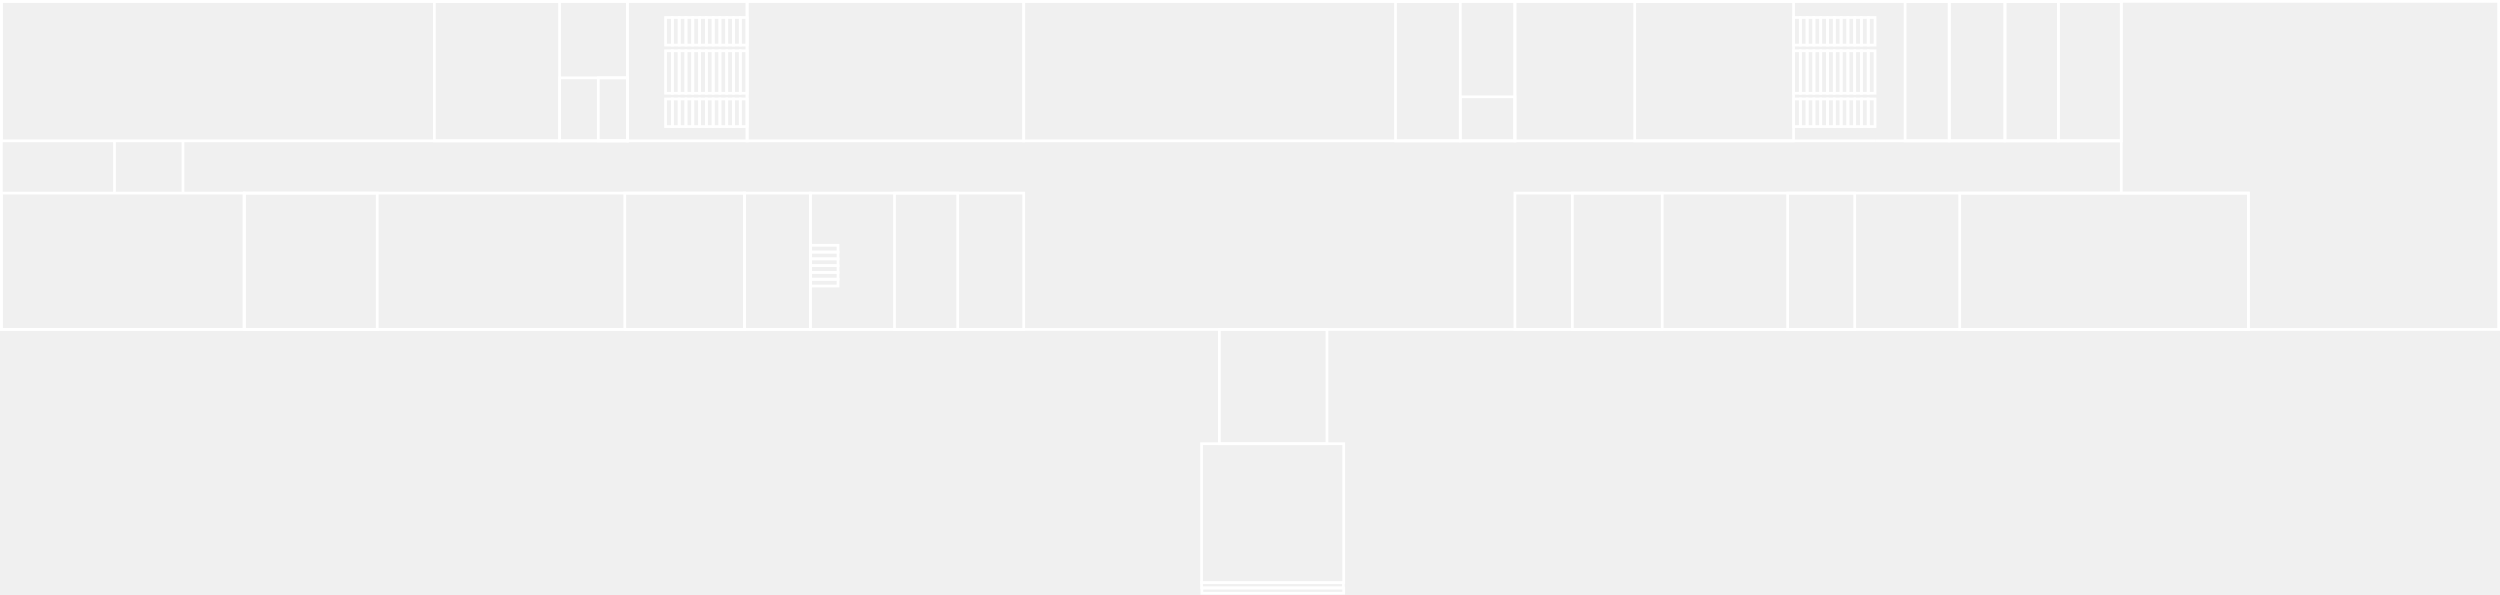
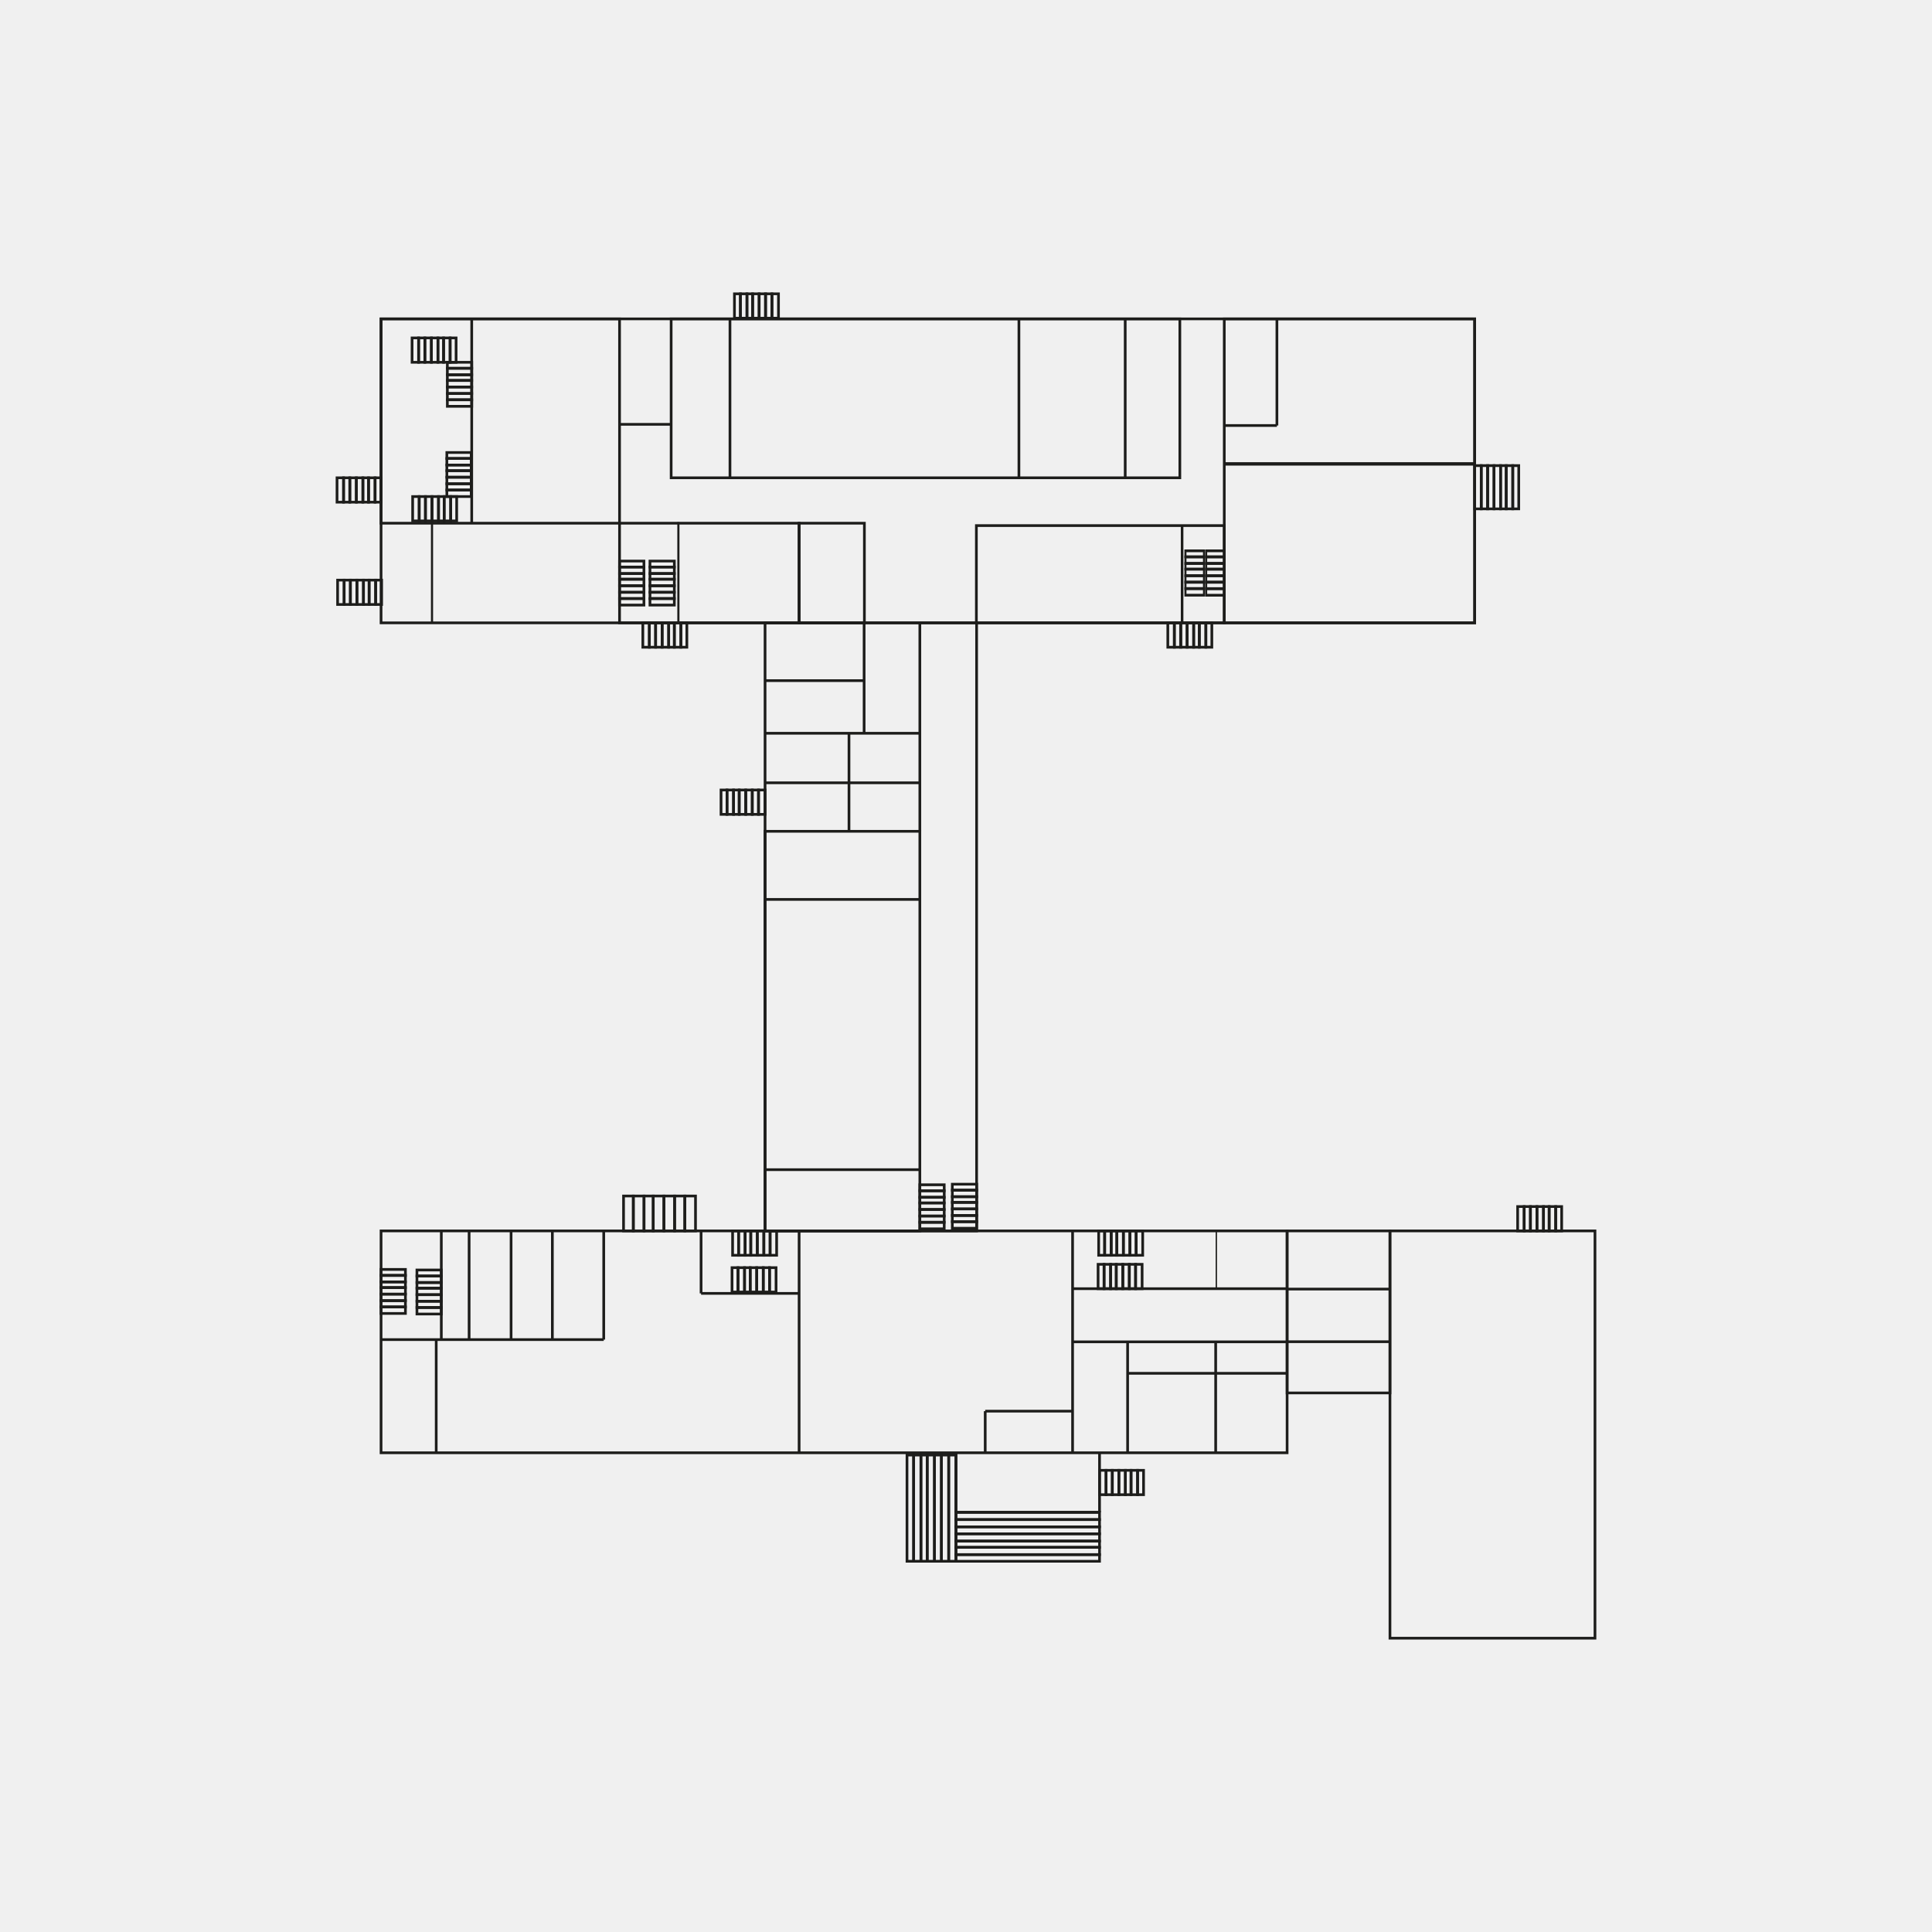
- <svg xmlns="http://www.w3.org/2000/svg" id="_Слой_2" data-name="Слой 2" viewBox="0 0 1832.64 435.87">
-   <defs>
-     <style>
-       .cls-1 {
+ <svg xmlns="http://www.w3.org/2000/svg" id="_Слой_2" data-name="Слой 2" viewBox="0 0 1434 1434" version="1.1">
+   <defs id="defs1">
+     <style id="style1">
+       .cls-1, .cls-2, .cls-3 {
        fill: none;
      }

      .cls-2 {
-         fill: none;
-         stroke: #FFFFFF;
+         stroke-width: 2px;
+       }
+ 
+       .cls-2, .cls-3 {
+         stroke: #1d1d1b;
        stroke-miterlimit: 10;
-         stroke-width: 2px;
      }
    </style>
  </defs>
  <g id="_Слой_2-2" data-name="Слой 2">
-     <g>
-       <rect class="cls-2" x="1" y="1" width="1830.64" height="240.51" />
-       <rect class="cls-2" x="893.85" y="241.51" width="78.89" height="83.74" />
-       <rect class="cls-2" x="880.83" y="325.26" width="104.17" height="101.87" />
-       <g>
-         <rect class="cls-2" x="881.02" y="431.06" width="103.98" height="3.81" />
-         <rect class="cls-2" x="880.83" y="427.13" width="103.98" height="3.81" />
-       </g>
-       <g>
-         <rect class="cls-2" x="542.68" y="12.83" width="4.98" height="20.21" />
-         <rect class="cls-2" x="537.7" y="12.83" width="4.98" height="20.21" />
-         <rect class="cls-2" x="532.72" y="12.83" width="4.98" height="20.21" />
-         <rect class="cls-2" x="527.74" y="12.83" width="4.98" height="20.21" />
-         <rect class="cls-2" x="522.77" y="12.83" width="4.98" height="20.21" />
-         <rect class="cls-2" x="517.79" y="12.83" width="4.98" height="20.21" />
-       </g>
-       <g>
-         <rect class="cls-2" x="512.81" y="12.83" width="4.98" height="20.21" />
-         <rect class="cls-2" x="507.83" y="12.83" width="4.98" height="20.21" />
-         <rect class="cls-2" x="502.85" y="12.83" width="4.98" height="20.21" />
-         <rect class="cls-2" x="497.87" y="12.83" width="4.98" height="20.21" />
-         <rect class="cls-2" x="492.89" y="12.83" width="4.98" height="20.21" />
-         <rect class="cls-2" x="487.91" y="12.83" width="4.98" height="20.21" />
-       </g>
-       <g>
-         <rect class="cls-2" x="542.68" y="72.55" width="4.98" height="20.21" />
-         <rect class="cls-2" x="537.7" y="72.55" width="4.98" height="20.21" />
-         <rect class="cls-2" x="532.72" y="72.55" width="4.98" height="20.21" />
-         <rect class="cls-2" x="527.74" y="72.55" width="4.98" height="20.21" />
-         <rect class="cls-2" x="522.77" y="72.55" width="4.98" height="20.21" />
-         <rect class="cls-2" x="517.79" y="72.55" width="4.98" height="20.21" />
-       </g>
-       <g>
-         <rect class="cls-2" x="512.81" y="72.55" width="4.98" height="20.21" />
-         <rect class="cls-2" x="507.83" y="72.55" width="4.98" height="20.21" />
-         <rect class="cls-2" x="502.85" y="72.55" width="4.98" height="20.21" />
-         <rect class="cls-2" x="497.87" y="72.55" width="4.98" height="20.21" />
-         <rect class="cls-2" x="492.89" y="72.55" width="4.98" height="20.21" />
-         <rect class="cls-2" x="487.91" y="72.55" width="4.98" height="20.21" />
-       </g>
-       <g>
-         <rect class="cls-2" x="601.72" y="197.09" width="4.98" height="20.21" transform="translate(811.4 -397.02) rotate(90)" />
-         <rect class="cls-2" x="601.72" y="192.11" width="4.98" height="20.21" transform="translate(806.43 -402) rotate(90)" />
-         <rect class="cls-2" x="601.72" y="187.13" width="4.98" height="20.21" transform="translate(801.45 -406.98) rotate(90)" />
-         <rect class="cls-2" x="601.72" y="182.15" width="4.98" height="20.21" transform="translate(796.47 -411.96) rotate(90)" />
-         <rect class="cls-2" x="601.72" y="177.17" width="4.98" height="20.21" transform="translate(791.49 -416.94) rotate(90)" />
-         <rect class="cls-2" x="601.72" y="172.19" width="4.98" height="20.21" transform="translate(786.51 -421.91) rotate(90)" />
-       </g>
-       <g>
-         <rect class="cls-2" x="542.68" y="37.22" width="4.98" height="31.15" />
-         <rect class="cls-2" x="537.7" y="37.22" width="4.98" height="31.15" />
-         <rect class="cls-2" x="532.72" y="37.22" width="4.98" height="31.15" />
-         <rect class="cls-2" x="527.74" y="37.22" width="4.98" height="31.15" />
-         <rect class="cls-2" x="522.77" y="37.22" width="4.98" height="31.15" />
-         <rect class="cls-2" x="517.79" y="37.22" width="4.98" height="31.15" />
-       </g>
-       <g>
-         <rect class="cls-2" x="512.81" y="37.22" width="4.98" height="31.15" />
-         <rect class="cls-2" x="507.83" y="37.22" width="4.98" height="31.15" />
-         <rect class="cls-2" x="502.85" y="37.22" width="4.98" height="31.15" />
-         <rect class="cls-2" x="497.87" y="37.22" width="4.98" height="31.15" />
-         <rect class="cls-2" x="492.89" y="37.22" width="4.98" height="31.15" />
-         <rect class="cls-2" x="487.91" y="37.22" width="4.98" height="31.15" />
-       </g>
-       <g>
-         <rect class="cls-2" x="1369.53" y="12.83" width="4.98" height="20.21" />
-         <rect class="cls-2" x="1364.55" y="12.83" width="4.98" height="20.21" />
-         <rect class="cls-2" x="1359.57" y="12.83" width="4.98" height="20.21" />
-         <rect class="cls-2" x="1354.6" y="12.83" width="4.98" height="20.21" />
-         <rect class="cls-2" x="1349.62" y="12.83" width="4.98" height="20.21" />
-         <rect class="cls-2" x="1344.64" y="12.83" width="4.98" height="20.21" />
-       </g>
-       <g>
-         <rect class="cls-2" x="1339.66" y="12.83" width="4.98" height="20.21" />
-         <rect class="cls-2" x="1334.68" y="12.83" width="4.98" height="20.21" />
-         <rect class="cls-2" x="1329.7" y="12.83" width="4.98" height="20.21" />
-         <rect class="cls-2" x="1324.72" y="12.83" width="4.98" height="20.21" />
-         <rect class="cls-2" x="1319.74" y="12.83" width="4.98" height="20.21" />
-         <rect class="cls-2" x="1314.77" y="12.83" width="4.98" height="20.21" />
-       </g>
-       <g>
-         <rect class="cls-2" x="1369.53" y="72.55" width="4.98" height="20.21" />
-         <rect class="cls-2" x="1364.55" y="72.55" width="4.98" height="20.21" />
-         <rect class="cls-2" x="1359.57" y="72.55" width="4.98" height="20.21" />
-         <rect class="cls-2" x="1354.6" y="72.55" width="4.98" height="20.21" />
-         <rect class="cls-2" x="1349.62" y="72.55" width="4.98" height="20.21" />
-         <rect class="cls-2" x="1344.64" y="72.55" width="4.98" height="20.21" />
-       </g>
-       <g>
-         <rect class="cls-2" x="1339.66" y="72.55" width="4.98" height="20.21" />
-         <rect class="cls-2" x="1334.68" y="72.55" width="4.98" height="20.21" />
-         <rect class="cls-2" x="1329.7" y="72.55" width="4.98" height="20.21" />
-         <rect class="cls-2" x="1324.72" y="72.55" width="4.98" height="20.21" />
-         <rect class="cls-2" x="1319.74" y="72.55" width="4.98" height="20.21" />
-         <rect class="cls-2" x="1314.77" y="72.55" width="4.98" height="20.21" />
-       </g>
-       <g>
-         <rect class="cls-2" x="1369.53" y="37.22" width="4.98" height="31.15" />
-         <rect class="cls-2" x="1364.55" y="37.22" width="4.98" height="31.15" />
-         <rect class="cls-2" x="1359.57" y="37.22" width="4.98" height="31.15" />
-         <rect class="cls-2" x="1354.6" y="37.22" width="4.98" height="31.15" />
-         <rect class="cls-2" x="1349.62" y="37.22" width="4.98" height="31.15" />
-         <rect class="cls-2" x="1344.64" y="37.22" width="4.98" height="31.15" />
-       </g>
-       <g>
-         <rect class="cls-2" x="1339.66" y="37.22" width="4.98" height="31.15" />
-         <rect class="cls-2" x="1334.68" y="37.22" width="4.98" height="31.15" />
-         <rect class="cls-2" x="1329.7" y="37.22" width="4.98" height="31.15" />
-         <rect class="cls-2" x="1324.72" y="37.22" width="4.98" height="31.15" />
-         <rect class="cls-2" x="1319.74" y="37.22" width="4.98" height="31.15" />
-         <rect class="cls-2" x="1314.77" y="37.22" width="4.98" height="31.15" />
-       </g>
-       <rect class="cls-2" x="1" y="1" width="458.96" height="102.26" />
-       <rect class="cls-2" x="318.4" y="1" width="91.77" height="102.26" />
-       <rect class="cls-2" x="410.17" y="57.04" width="49.79" height="46.21" />
-       <rect class="cls-2" x="438.6" y="57.04" width="21.36" height="46.21" />
-       <rect class="cls-2" x="1" y="141.55" width="178.02" height="99.96" />
-       <rect class="cls-2" x="179.02" y="141.55" width="366.83" height="99.96" />
-       <rect class="cls-2" x="179.02" y="141.55" width="97.53" height="99.96" />
-       <rect class="cls-2" x="458" y="141.55" width="87.85" height="99.96" />
-       <rect class="cls-2" x="594.11" y="141.55" width="156.32" height="99.96" />
-       <rect class="cls-2" x="1110.51" y="141.55" width="537.7" height="99.96" />
-       <rect class="cls-2" x="1436.55" y="141.55" width="211.66" height="99.96" />
-       <rect class="cls-2" x="1310.43" y="141.55" width="49.15" height="99.96" />
-       <rect class="cls-2" x="1152.64" y="141.55" width="65.87" height="99.96" />
-       <polyline class="cls-2" points="1374.51 1 1555.02 1 1555.02 103.26 1374.51 103.26" />
-       <polyline class="cls-2" points="1374.51 1 1110.51 1 1110.51 103.26 1374.51 103.26" />
-       <rect class="cls-2" x="1198.34" y="1" width="116.43" height="102.26" />
-       <rect class="cls-2" x="1508.89" y="1" width="46.13" height="102.26" />
-       <rect class="cls-2" x="1428.89" y="1" width="40.85" height="102.26" />
-       <rect class="cls-2" x="1396.55" y="1" width="32.34" height="102.26" />
-       <rect class="cls-2" x="750.43" y="1" width="360.09" height="102.26" />
-       <rect class="cls-2" x="1022.98" y="1" width="47.49" height="102.26" />
-       <rect class="cls-2" x="1070.47" y="70.96" width="40.04" height="32.3" />
-       <rect class="cls-2" x="655.74" y="141.55" width="46.3" height="99.96" />
-       <rect class="cls-2" x="545.85" y="141.55" width="48.26" height="99.96" />
-       <rect class="cls-2" x="459.96" y="1" width="87.7" height="102.26" />
-       <rect class="cls-2" x="547.66" y="1" width="202.77" height="102.26" />
-       <line class="cls-2" x1="1555.02" y1="141.55" x2="1555.02" y2="103.26" />
-       <line class="cls-2" x1="134.14" y1="103.26" x2="134.14" y2="141.55" />
-       <line class="cls-2" x1="83.92" y1="103.26" x2="83.92" y2="141.55" />
-       <g>
-         <path class="cls-1" d="M1443.1,56.18l-2.05-8.08h1.1l.96,4.09c.24,1.01.46,2.02.6,2.79h.02c.13-.8.38-1.76.66-2.81l1.08-4.08h1.09l.98,4.1c.23.96.44,1.92.56,2.77h.02c.17-.89.4-1.79.65-2.79l1.07-4.08h1.07l-2.29,8.08h-1.09l-1.02-4.21c-.25-1.03-.42-1.82-.53-2.64h-.02c-.14.8-.32,1.6-.62,2.64l-1.15,4.21h-1.09Z" />
-         <path class="cls-1" d="M1457.58,55.91c-.38.19-1.15.38-2.13.38-2.28,0-3.99-1.44-3.99-4.09s1.71-4.25,4.22-4.25c1.01,0,1.64.22,1.92.36l-.25.85c-.4-.19-.96-.34-1.63-.34-1.89,0-3.15,1.21-3.15,3.33,0,1.98,1.14,3.25,3.11,3.25.64,0,1.28-.13,1.7-.34l.22.83Z" />
-       </g>
-       <g>
-         <path class="cls-1" d="M443.05,84.2l-2.05-8.08h1.1l.96,4.09c.24,1.01.46,2.02.6,2.79h.02c.13-.8.38-1.76.66-2.81l1.08-4.08h1.09l.98,4.1c.23.96.44,1.92.56,2.77h.02c.17-.89.4-1.79.65-2.79l1.07-4.08h1.07l-2.29,8.08h-1.09l-1.02-4.21c-.25-1.03-.42-1.82-.53-2.64h-.02c-.14.8-.32,1.6-.62,2.64l-1.15,4.21h-1.09Z" />
-         <path class="cls-1" d="M457.54,83.93c-.38.19-1.15.38-2.13.38-2.28,0-3.99-1.44-3.99-4.09s1.71-4.25,4.22-4.25c1.01,0,1.64.22,1.92.36l-.25.85c-.4-.19-.96-.34-1.63-.34-1.89,0-3.15,1.21-3.15,3.33,0,1.98,1.14,3.25,3.11,3.25.64,0,1.28-.13,1.7-.34l.22.83Z" />
-       </g>
-       <g>
-         <path class="cls-1" d="M1483.1,56.18l-2.05-8.08h1.1l.96,4.09c.24,1.01.46,2.02.6,2.79h.02c.13-.8.38-1.76.66-2.81l1.08-4.08h1.09l.98,4.1c.23.96.44,1.92.56,2.77h.02c.17-.89.4-1.79.65-2.79l1.07-4.08h1.07l-2.29,8.08h-1.09l-1.02-4.21c-.25-1.03-.42-1.82-.53-2.64h-.02c-.14.8-.32,1.6-.62,2.64l-1.15,4.21h-1.09Z" />
-         <path class="cls-1" d="M1497.58,55.91c-.38.19-1.15.38-2.13.38-2.28,0-3.99-1.44-3.99-4.09s1.71-4.25,4.22-4.25c1.01,0,1.64.22,1.92.36l-.25.85c-.4-.19-.96-.34-1.63-.34-1.89,0-3.15,1.21-3.15,3.33,0,1.98,1.14,3.25,3.11,3.25.64,0,1.28-.13,1.7-.34l.22.83Z" />
-       </g>
-       <g>
-         <path class="cls-1" d="M1525.74,56.18l-2.05-8.08h1.1l.96,4.09c.24,1.01.46,2.02.6,2.79h.02c.13-.8.38-1.76.66-2.81l1.08-4.08h1.09l.98,4.1c.23.96.44,1.92.56,2.77h.02c.17-.89.4-1.79.65-2.79l1.07-4.08h1.07l-2.29,8.08h-1.09l-1.02-4.21c-.25-1.03-.42-1.82-.53-2.64h-.02c-.14.8-.32,1.6-.62,2.64l-1.15,4.21h-1.09Z" />
-         <path class="cls-1" d="M1540.22,55.91c-.38.19-1.15.38-2.13.38-2.28,0-3.99-1.44-3.99-4.09s1.71-4.25,4.22-4.25c1.01,0,1.64.22,1.92.36l-.25.85c-.4-.19-.96-.34-1.63-.34-1.89,0-3.15,1.21-3.15,3.33,0,1.98,1.14,3.25,3.11,3.25.64,0,1.28-.13,1.7-.34l.22.83Z" />
-       </g>
-       <rect class="cls-2" x="1469.74" y="1" width="39.15" height="102.26" />
+     <g id="g239">
+       <rect class="cls-2" x="1031.68" y="913.62" width="152.17" height="302.3" id="rect1" />
+       <rect class="cls-2" x="282.83" y="913.62" width="672.51" height="164.68" id="rect2" />
+       <rect class="cls-2" x="955.34" y="913.62" width="76.34" height="120.26" id="rect3" />
+       <rect class="cls-2" x="567.85" y="462.3" width="157.02" height="451.32" id="rect4" />
+       <rect class="cls-2" x="567.85" y="617.02" width="114.89" height="296.6" id="rect5" />
+       <line class="cls-2" x1="682.74" y1="667.58" x2="567.85" y2="667.58" id="line5" />
+       <line class="cls-2" x1="682.74" y1="617.02" x2="682.74" y2="462.3" id="line6" />
+       <line class="cls-2" x1="567.85" y1="544.26" x2="682.74" y2="544.26" id="line7" />
+       <line class="cls-2" x1="567.85" y1="505.19" x2="641.38" y2="505.19" id="line8" />
+       <line class="cls-2" x1="641.38" y1="544.26" x2="641.38" y2="462.3" id="line9" />
+       <line class="cls-2" x1="682.74" y1="581.02" x2="567.85" y2="581.02" id="line10" />
+       <line class="cls-2" x1="630.15" y1="617.02" x2="630.15" y2="544.26" id="line11" />
+       <line class="cls-2" x1="709.55" y1="1122.47" x2="816.11" y2="1122.47" id="line12" />
+       <line class="cls-2" x1="816.11" y1="1078.3" x2="816.11" y2="1122.47" id="line13" />
+       <line class="cls-2" x1="709.55" y1="1078.3" x2="709.55" y2="1122.47" id="line14" />
+       <line class="cls-2" x1="954.906" y1="956.803" x2="1031.246" y2="956.803" id="line15" />
+       <line class="cls-2" x1="955.34" y1="995.868" x2="1031.68" y2="995.868" id="line16" />
+       <line class="cls-2" x1="796.11" y1="1078.3" x2="796.11" y2="913.62" id="line17" />
+       <line class="cls-2" x1="731.26" y1="1047.41" x2="796.11" y2="1047.41" id="line18" />
+       <line class="cls-2" x1="731.26" y1="1078.3" x2="731.26" y2="1047.41" id="line19" />
+       <line class="cls-2" x1="796.11" y1="995.96" x2="955.34" y2="995.96" id="line20" />
+       <line class="cls-2" x1="902.32" y1="1078.3" x2="902.32" y2="995.96" id="line21" />
+       <line class="cls-2" x1="836.96" y1="1078.3" x2="836.96" y2="995.96" id="line22" />
+       <line class="cls-2" x1="836.96" y1="1019.32" x2="955.34" y2="1019.32" id="line23" />
+       <line class="cls-2" x1="796.11" y1="956.51" x2="955.34" y2="956.51" id="line24" />
+       <line class="cls-2" x1="593.13" y1="1078.3" x2="593.13" y2="913.62" id="line25" />
+       <line class="cls-2" x1="567.85" y1="868.17" x2="682.74" y2="868.17" id="line26" />
+       <line class="cls-2" x1="282.83" y1="994.3" x2="448.11" y2="994.3" id="line27" />
+       <line class="cls-2" x1="448.11" y1="913.62" x2="448.11" y2="994.3" id="line28" />
+       <line class="cls-2" x1="323.77" y1="1078.3" x2="323.77" y2="994.3" id="line29" />
+       <line class="cls-2" x1="520.36" y1="913.62" x2="520.36" y2="960" id="line30" />
+       <line class="cls-2" x1="593.13" y1="960" x2="520.36" y2="960" id="line31" />
+       <rect class="cls-2" x="282.83" y="236.68" width="811.74" height="225.62" id="rect31" />
+       <rect class="cls-2" x="498.15" y="236.68" width="377.57" height="117.96" id="rect32" />
+       <rect class="cls-2" x="908.7" y="236.68" width="185.87" height="225.62" id="rect33" />
+       <rect class="cls-2" x="724.7" y="390.116" width="184" height="72.185" id="rect34" />
+       <rect class="cls-2" x="282.83" y="236.68" width="177.02" height="151.66" id="rect35" />
+       <rect class="cls-2" x="459.85" y="388.34" width="133.28" height="73.96" id="rect36" />
+       <rect class="cls-2" x="593.13" y="388.34" width="48.451" height="73.96" id="rect37" />
+       <line class="cls-2" x1="541.81" y1="354.64" x2="541.81" y2="236.68" id="line37" />
+       <line class="cls-2" x1="756.28" y1="354.64" x2="756.28" y2="236.68" id="line38" />
+       <line class="cls-2" x1="835.17" y1="354.64" x2="835.17" y2="236.68" id="line39" />
+       <line class="cls-2" x1="947.77" y1="236.68" x2="947.77" y2="315.83" id="line40" />
+       <line class="cls-2" x1="908.7" y1="315.83" x2="947.77" y2="315.83" id="line41" />
+       <g id="g47">
+         <rect class="cls-2" x="492.79" y="887.71" width="7.93" height="25.91" id="rect41" />
+         <rect class="cls-2" x="484.86" y="887.71" width="7.93" height="25.91" id="rect42" />
+         <rect class="cls-2" x="508.3" y="887.71" width="7.93" height="25.91" id="rect43" />
+         <rect class="cls-2" x="500.71" y="887.71" width="7.58" height="25.91" id="rect44" />
+         <rect class="cls-2" x="478.01" y="887.71" width="6.85" height="25.91" id="rect45" />
+         <rect class="cls-2" x="470.08" y="887.71" width="7.93" height="25.91" id="rect46" />
+         <rect class="cls-2" x="462.82" y="887.71" width="7.26" height="25.91" id="rect47" />
+       </g>
+       <g id="g54">
+         <rect class="cls-2" x="316.09" y="954.36" width="4.85" height="18.09" transform="translate(1281.92 644.89) rotate(90)" id="rect48" />
+         <rect class="cls-2" x="316.09" y="949.51" width="4.85" height="18.09" transform="translate(1277.06 640.04) rotate(90)" id="rect49" />
+         <rect class="cls-2" x="316.09" y="963.85" width="4.85" height="18.09" transform="translate(1291.41 654.38) rotate(90)" id="rect50" />
+         <rect class="cls-2" x="316.19" y="959.1" width="4.64" height="18.09" transform="translate(1286.66 649.64) rotate(90)" id="rect51" />
+         <rect class="cls-2" x="316.42" y="944.98" width="4.19" height="18.09" transform="translate(1272.54 635.52) rotate(90)" id="rect52" />
+         <rect class="cls-2" x="316.09" y="940.46" width="4.85" height="18.09" transform="translate(1268.02 630.99) rotate(90)" id="rect53" />
+         <rect class="cls-2" x="316.29" y="935.82" width="4.44" height="18.09" transform="translate(1263.37 626.35) rotate(90)" id="rect54" />
+       </g>
+       <g id="g61">
+         <rect class="cls-2" x="289.45" y="953.93" width="4.85" height="18.09" transform="translate(1254.85 671.1) rotate(90)" id="rect55" />
+         <rect class="cls-2" x="289.45" y="949.08" width="4.85" height="18.09" transform="translate(1250 666.25) rotate(90)" id="rect56" />
+         <rect class="cls-2" x="289.45" y="963.42" width="4.85" height="18.09" transform="translate(1264.34 680.59) rotate(90)" id="rect57" />
+         <rect class="cls-2" x="289.55" y="958.68" width="4.64" height="18.09" transform="translate(1259.59 675.84) rotate(90)" id="rect58" />
+         <rect class="cls-2" x="289.78" y="944.56" width="4.19" height="18.09" transform="translate(1245.47 661.72) rotate(90)" id="rect59" />
+         <rect class="cls-2" x="289.45" y="940.03" width="4.85" height="18.09" transform="translate(1240.95 657.2) rotate(90)" id="rect60" />
+         <rect class="cls-2" x="289.65" y="935.39" width="4.44" height="18.09" transform="translate(1236.31 652.56) rotate(90)" id="rect61" />
+       </g>
+       <g id="g68">
+         <rect class="cls-2" x="561.67" y="940.9" width="4.85" height="18.09" id="rect62" />
+         <rect class="cls-2" x="556.82" y="940.9" width="4.85" height="18.09" id="rect63" />
+         <rect class="cls-2" x="571.16" y="940.9" width="4.85" height="18.09" id="rect64" />
+         <rect class="cls-2" x="566.52" y="940.9" width="4.64" height="18.09" id="rect65" />
+         <rect class="cls-2" x="552.63" y="940.9" width="4.19" height="18.09" id="rect66" />
+         <rect class="cls-2" x="547.77" y="940.9" width="4.85" height="18.09" id="rect67" />
+         <rect class="cls-2" x="543.33" y="940.9" width="4.44" height="18.09" id="rect68" />
+       </g>
+       <g id="g75">
+         <rect class="cls-2" x="562.1" y="913.62" width="4.85" height="18.09" id="rect69" />
+         <rect class="cls-2" x="557.25" y="913.62" width="4.85" height="18.09" id="rect70" />
+         <rect class="cls-2" x="571.59" y="913.62" width="4.85" height="18.09" id="rect71" />
+         <rect class="cls-2" x="566.95" y="913.62" width="4.64" height="18.09" id="rect72" />
+         <rect class="cls-2" x="553.06" y="913.62" width="4.19" height="18.09" id="rect73" />
+         <rect class="cls-2" x="548.2" y="913.62" width="4.85" height="18.09" id="rect74" />
+         <rect class="cls-2" x="543.76" y="913.62" width="4.44" height="18.09" id="rect75" />
+       </g>
+       <line class="cls-2" x1="409.98" y1="913.62" x2="409.98" y2="994.222" id="line75" />
+       <line class="cls-2" x1="379.34" y1="913.62" x2="379.34" y2="994.3" id="line76" />
+       <line class="cls-2" x1="348.19" y1="913.62" x2="348.19" y2="994.578" id="line77" />
+       <line class="cls-2" x1="327.56" y1="913.62" x2="327.56" y2="994.3" id="line78" />
+       <g id="g84">
+         <rect class="cls-2" x="833.81" y="913.62" width="4.85" height="18.09" id="rect78" />
+         <rect class="cls-2" x="828.96" y="913.62" width="4.85" height="18.09" id="rect79" />
+         <rect class="cls-2" x="843.3" y="913.62" width="4.85" height="18.09" id="rect80" />
+         <rect class="cls-2" x="838.66" y="913.62" width="4.64" height="18.09" id="rect81" />
+         <rect class="cls-2" x="824.76" y="913.62" width="4.19" height="18.09" id="rect82" />
+         <rect class="cls-2" x="819.91" y="913.62" width="4.85" height="18.09" id="rect83" />
+         <rect class="cls-2" x="815.47" y="913.62" width="4.44" height="18.09" id="rect84" />
+       </g>
+       <g id="g91">
+         <rect class="cls-2" x="833.38" y="938.42" width="4.85" height="18.09" id="rect85" />
+         <rect class="cls-2" x="828.53" y="938.42" width="4.85" height="18.09" id="rect86" />
+         <rect class="cls-2" x="842.87" y="938.42" width="4.85" height="18.09" id="rect87" />
+         <rect class="cls-2" x="838.23" y="938.42" width="4.64" height="18.09" id="rect88" />
+         <rect class="cls-2" x="824.33" y="938.42" width="4.19" height="18.09" id="rect89" />
+         <rect class="cls-2" x="819.48" y="938.42" width="4.85" height="18.09" id="rect90" />
+         <rect class="cls-2" x="815.04" y="938.42" width="4.44" height="18.09" id="rect91" />
+       </g>
+       <g id="g98">
+         <rect class="cls-2" x="760.25" y="1082.57" width="5.16" height="106.55" transform="translate(-373 1898.68) rotate(-90)" id="rect92" />
+         <rect class="cls-2" x="760.13" y="1087.84" width="5.39" height="106.55" transform="translate(-378.28 1903.96) rotate(-90)" id="rect93" />
+         <rect class="cls-2" x="760.13" y="1071.89" width="5.39" height="106.55" transform="translate(-362.33 1888.01) rotate(-90)" id="rect94" />
+         <rect class="cls-2" x="760.13" y="1077.29" width="5.39" height="106.55" transform="translate(-367.73 1893.4) rotate(-90)" id="rect95" />
+         <rect class="cls-2" x="760.5" y="1092.87" width="4.66" height="106.55" transform="translate(-383.31 1908.99) rotate(-90)" id="rect96" />
+         <rect class="cls-2" x="760.13" y="1097.9" width="5.39" height="106.55" transform="translate(-388.34 1914.02) rotate(-90)" id="rect97" />
+         <rect class="cls-2" x="760.36" y="1103.07" width="4.94" height="106.55" transform="translate(-393.51 1919.18) rotate(-90)" id="rect98" />
+       </g>
+       <g id="g105">
+         <rect class="cls-2" x="693.6" y="1079.99" width="5.16" height="78.83" id="rect99" />
+         <rect class="cls-2" x="688.21" y="1079.99" width="5.39" height="78.83" id="rect100" />
+         <rect class="cls-2" x="704.16" y="1079.99" width="5.39" height="78.83" id="rect101" />
+         <rect class="cls-2" x="698.76" y="1079.99" width="5.39" height="78.83" id="rect102" />
+         <rect class="cls-2" x="683.55" y="1079.99" width="4.66" height="78.83" id="rect103" />
+         <rect class="cls-2" x="678.15" y="1079.99" width="5.39" height="78.83" id="rect104" />
+         <rect class="cls-2" x="673.21" y="1079.99" width="4.94" height="78.83" id="rect105" />
+       </g>
+       <g id="g112">
+         <rect class="cls-2" x="1135.94" y="895.53" width="4.85" height="18.09" transform="translate(2276.72 1809.15) rotate(180)" id="rect106" />
+         <rect class="cls-2" x="1140.79" y="895.53" width="4.85" height="18.09" transform="translate(2286.43 1809.15) rotate(180)" id="rect107" />
+         <rect class="cls-2" x="1126.44" y="895.53" width="4.85" height="18.09" transform="translate(2257.74 1809.15) rotate(180)" id="rect108" />
+         <rect class="cls-2" x="1131.29" y="895.53" width="4.64" height="18.09" transform="translate(2267.23 1809.15) rotate(180)" id="rect109" />
+         <rect class="cls-2" x="1145.64" y="895.53" width="4.19" height="18.09" transform="translate(2295.47 1809.15) rotate(180)" id="rect110" />
+         <rect class="cls-2" x="1149.83" y="895.53" width="4.85" height="18.09" transform="translate(2304.52 1809.15) rotate(180)" id="rect111" />
+         <rect class="cls-2" x="1154.68" y="895.53" width="4.44" height="18.09" transform="translate(2313.81 1809.15) rotate(180)" id="rect112" />
+       </g>
+       <g id="g119">
+         <rect class="cls-2" x="689.36" y="891.11" width="4.85" height="18.09" transform="translate(1591.94 208.36) rotate(90)" id="rect113" />
+         <rect class="cls-2" x="689.36" y="886.26" width="4.85" height="18.09" transform="translate(1587.09 203.51) rotate(90)" id="rect114" />
+         <rect class="cls-2" x="689.36" y="900.6" width="4.85" height="18.09" transform="translate(1601.43 217.86) rotate(90)" id="rect115" />
+         <rect class="cls-2" x="689.47" y="895.86" width="4.64" height="18.09" transform="translate(1596.69 213.11) rotate(90)" id="rect116" />
+         <rect class="cls-2" x="689.69" y="881.74" width="4.19" height="18.09" transform="translate(1582.57 198.99) rotate(90)" id="rect117" />
+         <rect class="cls-2" x="689.36" y="877.21" width="4.85" height="18.09" transform="translate(1578.05 194.47) rotate(90)" id="rect118" />
+         <rect class="cls-2" x="689.57" y="872.57" width="4.44" height="18.09" transform="translate(1573.4 189.82) rotate(90)" id="rect119" />
+       </g>
+       <g id="g126">
+         <rect class="cls-2" x="713.46" y="890.68" width="4.85" height="18.09" transform="translate(1615.61 183.84) rotate(90)" id="rect120" />
+         <rect class="cls-2" x="713.46" y="885.83" width="4.85" height="18.09" transform="translate(1610.76 178.98) rotate(90)" id="rect121" />
+         <rect class="cls-2" x="713.46" y="900.17" width="4.85" height="18.09" transform="translate(1625.1 193.33) rotate(90)" id="rect122" />
+         <rect class="cls-2" x="713.57" y="895.43" width="4.64" height="18.09" transform="translate(1620.36 188.58) rotate(90)" id="rect123" />
+         <rect class="cls-2" x="713.79" y="881.31" width="4.19" height="18.09" transform="translate(1606.24 174.46) rotate(90)" id="rect124" />
+         <rect class="cls-2" x="713.46" y="876.78" width="4.85" height="18.09" transform="translate(1601.72 169.94) rotate(90)" id="rect125" />
+         <rect class="cls-2" x="713.67" y="872.14" width="4.44" height="18.09" transform="translate(1597.07 165.29) rotate(90)" id="rect126" />
+       </g>
+       <g id="g133">
+         <rect class="cls-2" x="876.28" y="462.3" width="4.85" height="18.09" transform="translate(1757.4 942.69) rotate(180)" id="rect127" />
+         <rect class="cls-2" x="881.13" y="462.3" width="4.85" height="18.09" transform="translate(1767.11 942.69) rotate(180)" id="rect128" />
+         <rect class="cls-2" x="866.78" y="462.3" width="4.85" height="18.09" transform="translate(1738.42 942.69) rotate(180)" id="rect129" />
+         <rect class="cls-2" x="871.63" y="462.3" width="4.85" height="18.09" transform="translate(1748.12 942.69) rotate(180)" id="rect130" />
+         <rect class="cls-2" x="885.98" y="462.3" width="4.19" height="18.09" transform="translate(1776.15 942.69) rotate(180)" id="rect131" />
+         <rect class="cls-2" x="890.17" y="462.3" width="4.85" height="18.09" transform="translate(1785.2 942.69) rotate(180)" id="rect132" />
+         <rect class="cls-2" x="895.02" y="462.3" width="4.44" height="18.09" transform="translate(1794.49 942.69) rotate(180)" id="rect133" />
+       </g>
+       <g id="g140" transform="matrix(0.761672,0,0,1.007588,221.0205,-3.227468)">
+         <rect class="cls-2" x="871.63" y="420.7" width="4.85" height="18.09" transform="rotate(90,874.06,429.74)" id="rect134" />
+         <rect class="cls-2" x="871.63" y="415.85" width="4.85" height="18.09" transform="rotate(90,874.06,424.89)" id="rect135" />
+         <rect class="cls-2" x="871.63" y="430.19" width="4.85" height="18.09" transform="rotate(90,874.065,439.235)" id="rect136" />
+         <rect class="cls-2" x="871.63" y="425.34" width="4.85" height="18.09" transform="rotate(90,874.06,434.38)" id="rect137" />
+         <rect class="cls-2" x="871.96" y="411.32" width="4.19" height="18.09" transform="rotate(90,874.06,420.37)" id="rect138" />
+         <rect class="cls-2" x="871.63" y="406.8" width="4.85" height="18.09" transform="rotate(90,874.06,415.85)" id="rect139" />
+         <rect class="cls-2" x="871.84" y="402.16" width="4.44" height="18.09" transform="rotate(90,874.06,411.2)" id="rect140" />
+       </g>
+       <g id="g147" transform="matrix(0.7390791,0,0,1.008367,237.186,-3.558579)">
+         <rect class="cls-2" x="897.04" y="420.7" width="4.85" height="18.09" transform="rotate(90,899.465,429.745)" id="rect141" />
+         <rect class="cls-2" x="897.04" y="415.85" width="4.85" height="18.09" transform="rotate(90,899.465,424.895)" id="rect142" />
+         <rect class="cls-2" x="897.04" y="430.19" width="4.85" height="18.09" transform="rotate(90,899.465,439.235)" id="rect143" />
+         <rect class="cls-2" x="897.04" y="425.34" width="4.85" height="18.09" transform="rotate(90,899.465,434.385)" id="rect144" />
+         <rect class="cls-2" x="897.37" y="411.32" width="4.19" height="18.09" transform="rotate(90,899.465,420.365)" id="rect145" />
+         <rect class="cls-2" x="897.04" y="406.8" width="4.85" height="18.09" transform="rotate(90,899.465,415.845)" id="rect146" />
+         <rect class="cls-2" x="897.24" y="402.16" width="4.44" height="18.09" transform="rotate(90,899.46,411.2)" id="rect147" />
+       </g>
+       <g id="g154">
+         <rect class="cls-2" x="1104.07" y="345.59" width="4.85" height="32.11" transform="translate(2212.99 723.29) rotate(180)" id="rect148" />
+         <rect class="cls-2" x="1108.92" y="345.59" width="4.85" height="32.11" transform="translate(2222.69 723.29) rotate(180)" id="rect149" />
+         <rect class="cls-2" x="1094.57" y="345.59" width="4.85" height="32.11" transform="translate(2194 723.29) rotate(180)" id="rect150" />
+         <rect class="cls-2" x="1099.43" y="345.59" width="4.85" height="32.11" transform="translate(2203.7 723.29) rotate(180)" id="rect151" />
+         <rect class="cls-2" x="1113.77" y="345.59" width="4.19" height="32.11" transform="translate(2231.73 723.29) rotate(180)" id="rect152" />
+         <rect class="cls-2" x="1117.96" y="345.59" width="4.85" height="32.11" transform="translate(2240.78 723.29) rotate(180)" id="rect153" />
+         <rect class="cls-2" x="1122.81" y="345.59" width="4.44" height="32.11" transform="translate(2250.07 723.29) rotate(180)" id="rect154" />
+       </g>
+       <g id="g161">
+         <rect class="cls-2" x="486.62" y="462.3" width="4.85" height="18.09" transform="translate(978.09 942.69) rotate(180)" id="rect155" />
+         <rect class="cls-2" x="491.47" y="462.3" width="4.85" height="18.09" transform="translate(987.8 942.69) rotate(180)" id="rect156" />
+         <rect class="cls-2" x="477.13" y="462.3" width="4.85" height="18.09" transform="translate(959.11 942.69) rotate(180)" id="rect157" />
+         <rect class="cls-2" x="481.98" y="462.3" width="4.64" height="18.09" transform="translate(968.6 942.69) rotate(180)" id="rect158" />
+         <rect class="cls-2" x="496.32" y="462.3" width="4.19" height="18.09" transform="translate(996.84 942.69) rotate(180)" id="rect159" />
+         <rect class="cls-2" x="500.52" y="462.3" width="4.85" height="18.09" transform="translate(1005.89 942.69) rotate(180)" id="rect160" />
+         <rect class="cls-2" x="505.37" y="462.3" width="4.44" height="18.09" transform="translate(1015.18 942.69) rotate(180)" id="rect161" />
+       </g>
+       <g id="g168">
+         <rect class="cls-2" x="466.47" y="428.15" width="4.85" height="18.09" transform="translate(906.09 -31.71) rotate(90)" id="rect162" />
+         <rect class="cls-2" x="466.47" y="423.29" width="4.85" height="18.09" transform="translate(901.23 -36.56) rotate(90)" id="rect163" />
+         <rect class="cls-2" x="466.47" y="437.64" width="4.85" height="18.09" transform="translate(915.58 -22.21) rotate(90)" id="rect164" />
+         <rect class="cls-2" x="466.58" y="432.89" width="4.64" height="18.09" transform="translate(910.83 -26.96) rotate(90)" id="rect165" />
+         <rect class="cls-2" x="466.8" y="418.77" width="4.19" height="18.09" transform="translate(896.71 -41.08) rotate(90)" id="rect166" />
+         <rect class="cls-2" x="466.47" y="414.25" width="4.85" height="18.09" transform="translate(892.19 -45.6) rotate(90)" id="rect167" />
+         <rect class="cls-2" x="466.68" y="409.6" width="4.44" height="18.09" transform="translate(887.54 -50.25) rotate(90)" id="rect168" />
+       </g>
+       <g id="g175">
+         <rect class="cls-2" x="489.05" y="428.15" width="4.85" height="18.09" transform="translate(928.66 -54.28) rotate(90)" id="rect169" />
+         <rect class="cls-2" x="489.05" y="423.29" width="4.85" height="18.09" transform="translate(923.81 -59.13) rotate(90)" id="rect170" />
+         <rect class="cls-2" x="489.05" y="437.64" width="4.85" height="18.09" transform="translate(938.15 -44.79) rotate(90)" id="rect171" />
+         <rect class="cls-2" x="489.15" y="432.89" width="4.64" height="18.09" transform="translate(933.41 -49.54) rotate(90)" id="rect172" />
+         <rect class="cls-2" x="489.37" y="418.77" width="4.19" height="18.09" transform="translate(919.29 -63.66) rotate(90)" id="rect173" />
+         <rect class="cls-2" x="489.05" y="414.25" width="4.85" height="18.09" transform="translate(914.77 -68.18) rotate(90)" id="rect174" />
+         <rect class="cls-2" x="489.25" y="409.6" width="4.44" height="18.09" transform="translate(910.12 -72.82) rotate(90)" id="rect175" />
+       </g>
+       <g id="g182">
+         <rect class="cls-2" x="259.64" y="354.64" width="4.85" height="18.09" transform="translate(524.13 727.37) rotate(180)" id="rect176" />
+         <rect class="cls-2" x="264.49" y="354.64" width="4.85" height="18.09" transform="translate(533.84 727.37) rotate(180)" id="rect177" />
+         <rect class="cls-2" x="250.15" y="354.64" width="4.85" height="18.09" transform="translate(505.15 727.37) rotate(180)" id="rect178" />
+         <rect class="cls-2" x="255" y="354.64" width="4.64" height="18.09" transform="translate(514.64 727.37) rotate(180)" id="rect179" />
+         <rect class="cls-2" x="269.34" y="354.64" width="4.19" height="18.09" transform="translate(542.88 727.37) rotate(180)" id="rect180" />
+         <rect class="cls-2" x="273.54" y="354.64" width="4.85" height="18.09" transform="translate(551.93 727.37) rotate(180)" id="rect181" />
+         <rect class="cls-2" x="278.39" y="354.64" width="4.44" height="18.09" transform="translate(561.22 727.37) rotate(180)" id="rect182" />
+       </g>
+       <g id="g189">
+         <rect class="cls-2" x="260.07" y="430.57" width="4.85" height="18.09" transform="translate(524.99 879.23) rotate(180)" id="rect183" />
+         <rect class="cls-2" x="264.92" y="430.57" width="4.85" height="18.09" transform="translate(534.7 879.23) rotate(180)" id="rect184" />
+         <rect class="cls-2" x="250.58" y="430.57" width="4.85" height="18.09" transform="translate(506.01 879.23) rotate(180)" id="rect185" />
+         <rect class="cls-2" x="255.43" y="430.57" width="4.64" height="18.09" transform="translate(515.5 879.23) rotate(180)" id="rect186" />
+         <rect class="cls-2" x="269.77" y="430.57" width="4.19" height="18.09" transform="translate(543.74 879.23) rotate(180)" id="rect187" />
+         <rect class="cls-2" x="273.97" y="430.57" width="4.85" height="18.09" transform="translate(552.79 879.23) rotate(180)" id="rect188" />
+         <rect class="cls-2" x="278.82" y="430.57" width="4.44" height="18.09" transform="translate(562.08 879.23) rotate(180)" id="rect189" />
+       </g>
+       <g id="g196">
+         <rect class="cls-2" x="338.28" y="347.59" width="4.85" height="18.09" transform="translate(697.35 15.93) rotate(90)" id="rect190" />
+         <rect class="cls-2" x="338.28" y="342.74" width="4.85" height="18.09" transform="translate(692.5 11.07) rotate(90)" id="rect191" />
+         <rect class="cls-2" x="338.28" y="357.08" width="4.85" height="18.09" transform="translate(706.84 25.42) rotate(90)" id="rect192" />
+         <rect class="cls-2" x="338.39" y="352.34" width="4.64" height="18.09" transform="translate(702.09 20.67) rotate(90)" id="rect193" />
+         <rect class="cls-2" x="338.61" y="338.22" width="4.19" height="18.09" transform="translate(687.97 6.55) rotate(90)" id="rect194" />
+         <rect class="cls-2" x="338.28" y="333.7" width="4.85" height="18.09" transform="translate(683.45 2.03) rotate(90)" id="rect195" />
+         <rect class="cls-2" x="338.49" y="329.05" width="4.44" height="18.09" transform="translate(678.8 -2.62) rotate(90)" id="rect196" />
+       </g>
+       <g id="g203">
+         <rect class="cls-2" x="338.66" y="280.62" width="4.85" height="18.09" transform="translate(630.75 -51.42) rotate(90)" id="rect197" />
+         <rect class="cls-2" x="338.66" y="275.77" width="4.85" height="18.09" transform="translate(625.89 -56.28) rotate(90)" id="rect198" />
+         <rect class="cls-2" x="338.66" y="290.11" width="4.85" height="18.09" transform="translate(640.24 -41.93) rotate(90)" id="rect199" />
+         <rect class="cls-2" x="338.76" y="285.36" width="4.64" height="18.09" transform="translate(635.49 -46.68) rotate(90)" id="rect200" />
+         <rect class="cls-2" x="338.99" y="271.24" width="4.19" height="18.09" transform="translate(621.37 -60.8) rotate(90)" id="rect201" />
+         <rect class="cls-2" x="338.66" y="266.72" width="4.85" height="18.09" transform="translate(616.85 -65.32) rotate(90)" id="rect202" />
+         <rect class="cls-2" x="338.86" y="262.07" width="4.44" height="18.09" transform="translate(612.2 -69.97) rotate(90)" id="rect203" />
+       </g>
+       <g id="g210">
+         <rect class="cls-2" x="315.34" y="250.81" width="4.85" height="18.09" transform="translate(635.54 519.71) rotate(180)" id="rect204" />
+         <rect class="cls-2" x="320.19" y="250.81" width="4.85" height="18.09" transform="translate(645.24 519.71) rotate(180)" id="rect205" />
+         <rect class="cls-2" x="305.85" y="250.81" width="4.85" height="18.09" transform="translate(616.55 519.71) rotate(180)" id="rect206" />
+         <rect class="cls-2" x="310.7" y="250.81" width="4.64" height="18.09" transform="translate(626.05 519.71) rotate(180)" id="rect207" />
+         <rect class="cls-2" x="325.05" y="250.81" width="4.19" height="18.09" transform="translate(654.29 519.71) rotate(180)" id="rect208" />
+         <rect class="cls-2" x="329.24" y="250.81" width="4.85" height="18.09" transform="translate(663.33 519.71) rotate(180)" id="rect209" />
+         <rect class="cls-2" x="334.09" y="250.81" width="4.44" height="18.09" transform="translate(672.62 519.71) rotate(180)" id="rect210" />
+       </g>
+       <g id="g217">
+         <rect class="cls-2" x="315.77" y="368.55" width="4.85" height="18.09" transform="translate(636.4 755.2) rotate(180)" id="rect211" />
+         <rect class="cls-2" x="320.62" y="368.55" width="4.85" height="18.09" transform="translate(646.1 755.2) rotate(180)" id="rect212" />
+         <rect class="cls-2" x="306.28" y="368.55" width="4.85" height="18.09" transform="translate(617.41 755.2) rotate(180)" id="rect213" />
+         <rect class="cls-2" x="311.13" y="368.55" width="4.64" height="18.09" transform="translate(626.9 755.2) rotate(180)" id="rect214" />
+         <rect class="cls-2" x="325.48" y="368.55" width="4.19" height="18.09" transform="translate(655.15 755.2) rotate(180)" id="rect215" />
+         <rect class="cls-2" x="329.67" y="368.55" width="4.85" height="18.09" transform="translate(664.19 755.2) rotate(180)" id="rect216" />
+         <rect class="cls-2" x="334.52" y="368.55" width="4.44" height="18.09" transform="translate(673.48 755.2) rotate(180)" id="rect217" />
+       </g>
+       <line class="cls-2" x1="350.13" y1="236.68" x2="350.13" y2="388.34" id="line217" />
+       <g id="g224">
+         <rect class="cls-2" x="825.6" y="1091.34" width="4.85" height="18.09" transform="translate(1656.06 2200.77) rotate(180)" id="rect218" />
+         <rect class="cls-2" x="830.45" y="1091.34" width="4.85" height="18.09" transform="translate(1665.76 2200.77) rotate(180)" id="rect219" />
+         <rect class="cls-2" x="816.11" y="1091.34" width="4.85" height="18.09" transform="translate(1637.07 2200.77) rotate(180)" id="rect220" />
+         <rect class="cls-2" x="820.96" y="1091.34" width="4.64" height="18.09" transform="translate(1646.56 2200.77) rotate(180)" id="rect221" />
+         <rect class="cls-2" x="835.31" y="1091.34" width="4.19" height="18.09" transform="translate(1674.81 2200.77) rotate(180)" id="rect222" />
+         <rect class="cls-2" x="839.5" y="1091.34" width="4.85" height="18.09" transform="translate(1683.85 2200.77) rotate(180)" id="rect223" />
+         <rect class="cls-2" x="844.35" y="1091.34" width="4.44" height="18.09" transform="translate(1693.14 2200.77) rotate(180)" id="rect224" />
+       </g>
+       <g id="g231">
+         <rect class="cls-2" x="563.46" y="218.08" width="4.85" height="18.09" id="rect225" />
+         <rect class="cls-2" x="558.61" y="218.08" width="4.85" height="18.09" id="rect226" />
+         <rect class="cls-2" x="572.96" y="218.08" width="4.85" height="18.09" id="rect227" />
+         <rect class="cls-2" x="568.11" y="218.08" width="4.85" height="18.09" id="rect228" />
+         <rect class="cls-2" x="554.42" y="218.08" width="4.19" height="18.09" id="rect229" />
+         <rect class="cls-2" x="549.57" y="218.08" width="4.85" height="18.09" id="rect230" />
+         <rect class="cls-2" x="545.13" y="218.08" width="4.44" height="18.09" id="rect231" />
+       </g>
+       <g id="g238">
+         <rect class="cls-2" x="553.51" y="586.36" width="4.85" height="18.09" id="rect232" />
+         <rect class="cls-2" x="548.66" y="586.36" width="4.85" height="18.09" id="rect233" />
+         <rect class="cls-2" x="563" y="586.36" width="4.85" height="18.09" id="rect234" />
+         <rect class="cls-2" x="558.36" y="586.36" width="4.64" height="18.09" id="rect235" />
+         <rect class="cls-2" x="544.46" y="586.36" width="4.19" height="18.09" id="rect236" />
+         <rect class="cls-2" x="539.61" y="586.36" width="4.85" height="18.09" id="rect237" />
+         <rect class="cls-2" x="535.17" y="586.36" width="4.44" height="18.09" id="rect238" />
+       </g>
+       <line class="cls-3" x1="902.8" y1="913.62" x2="902.8" y2="956.51" id="line238" />
+       <line class="cls-2" x1="877.395" y1="389.878" x2="877.395" y2="462.401" id="line40-4" style="fill:none;stroke:#1d1d1b;stroke-width:1.914px;stroke-miterlimit:10" />
    </g>
+     <rect class="cls-1" width="1434" height="1434" id="rect239" />
  </g>
+   <path style="fill:#000000;fill-opacity:0;fill-rule:evenodd;stroke-width:2;stroke-linecap:square;stroke-dashoffset:0.307" d="m 1021.126,307.505 c 0,0 -67.276,-1.229 0,0 z" id="path239" />
+   <line class="cls-2" x1="908.339" y1="344.319" x2="1094.497" y2="344.319" id="line38-4" style="fill:none;stroke:#1d1d1b;stroke-width:2.512px;stroke-miterlimit:10" />
+   <line class="cls-2" x1="320.651" y1="461.79" x2="320.651" y2="388.143" id="line38-4-5" style="fill:none;stroke:#1d1d1b;stroke-width:1.58px;stroke-miterlimit:10" />
+   <line class="cls-2" x1="503.524" y1="462.492" x2="503.524" y2="387.542" id="line38-4-7" style="fill:none;stroke:#1d1d1b;stroke-width:1.594px;stroke-miterlimit:10" />
+   <line class="cls-2" x1="459.828" y1="314.959" x2="498.898" y2="314.959" id="line41-5" style="fill:none;stroke:#1d1d1b;stroke-width:2px;stroke-miterlimit:10" />
</svg>
